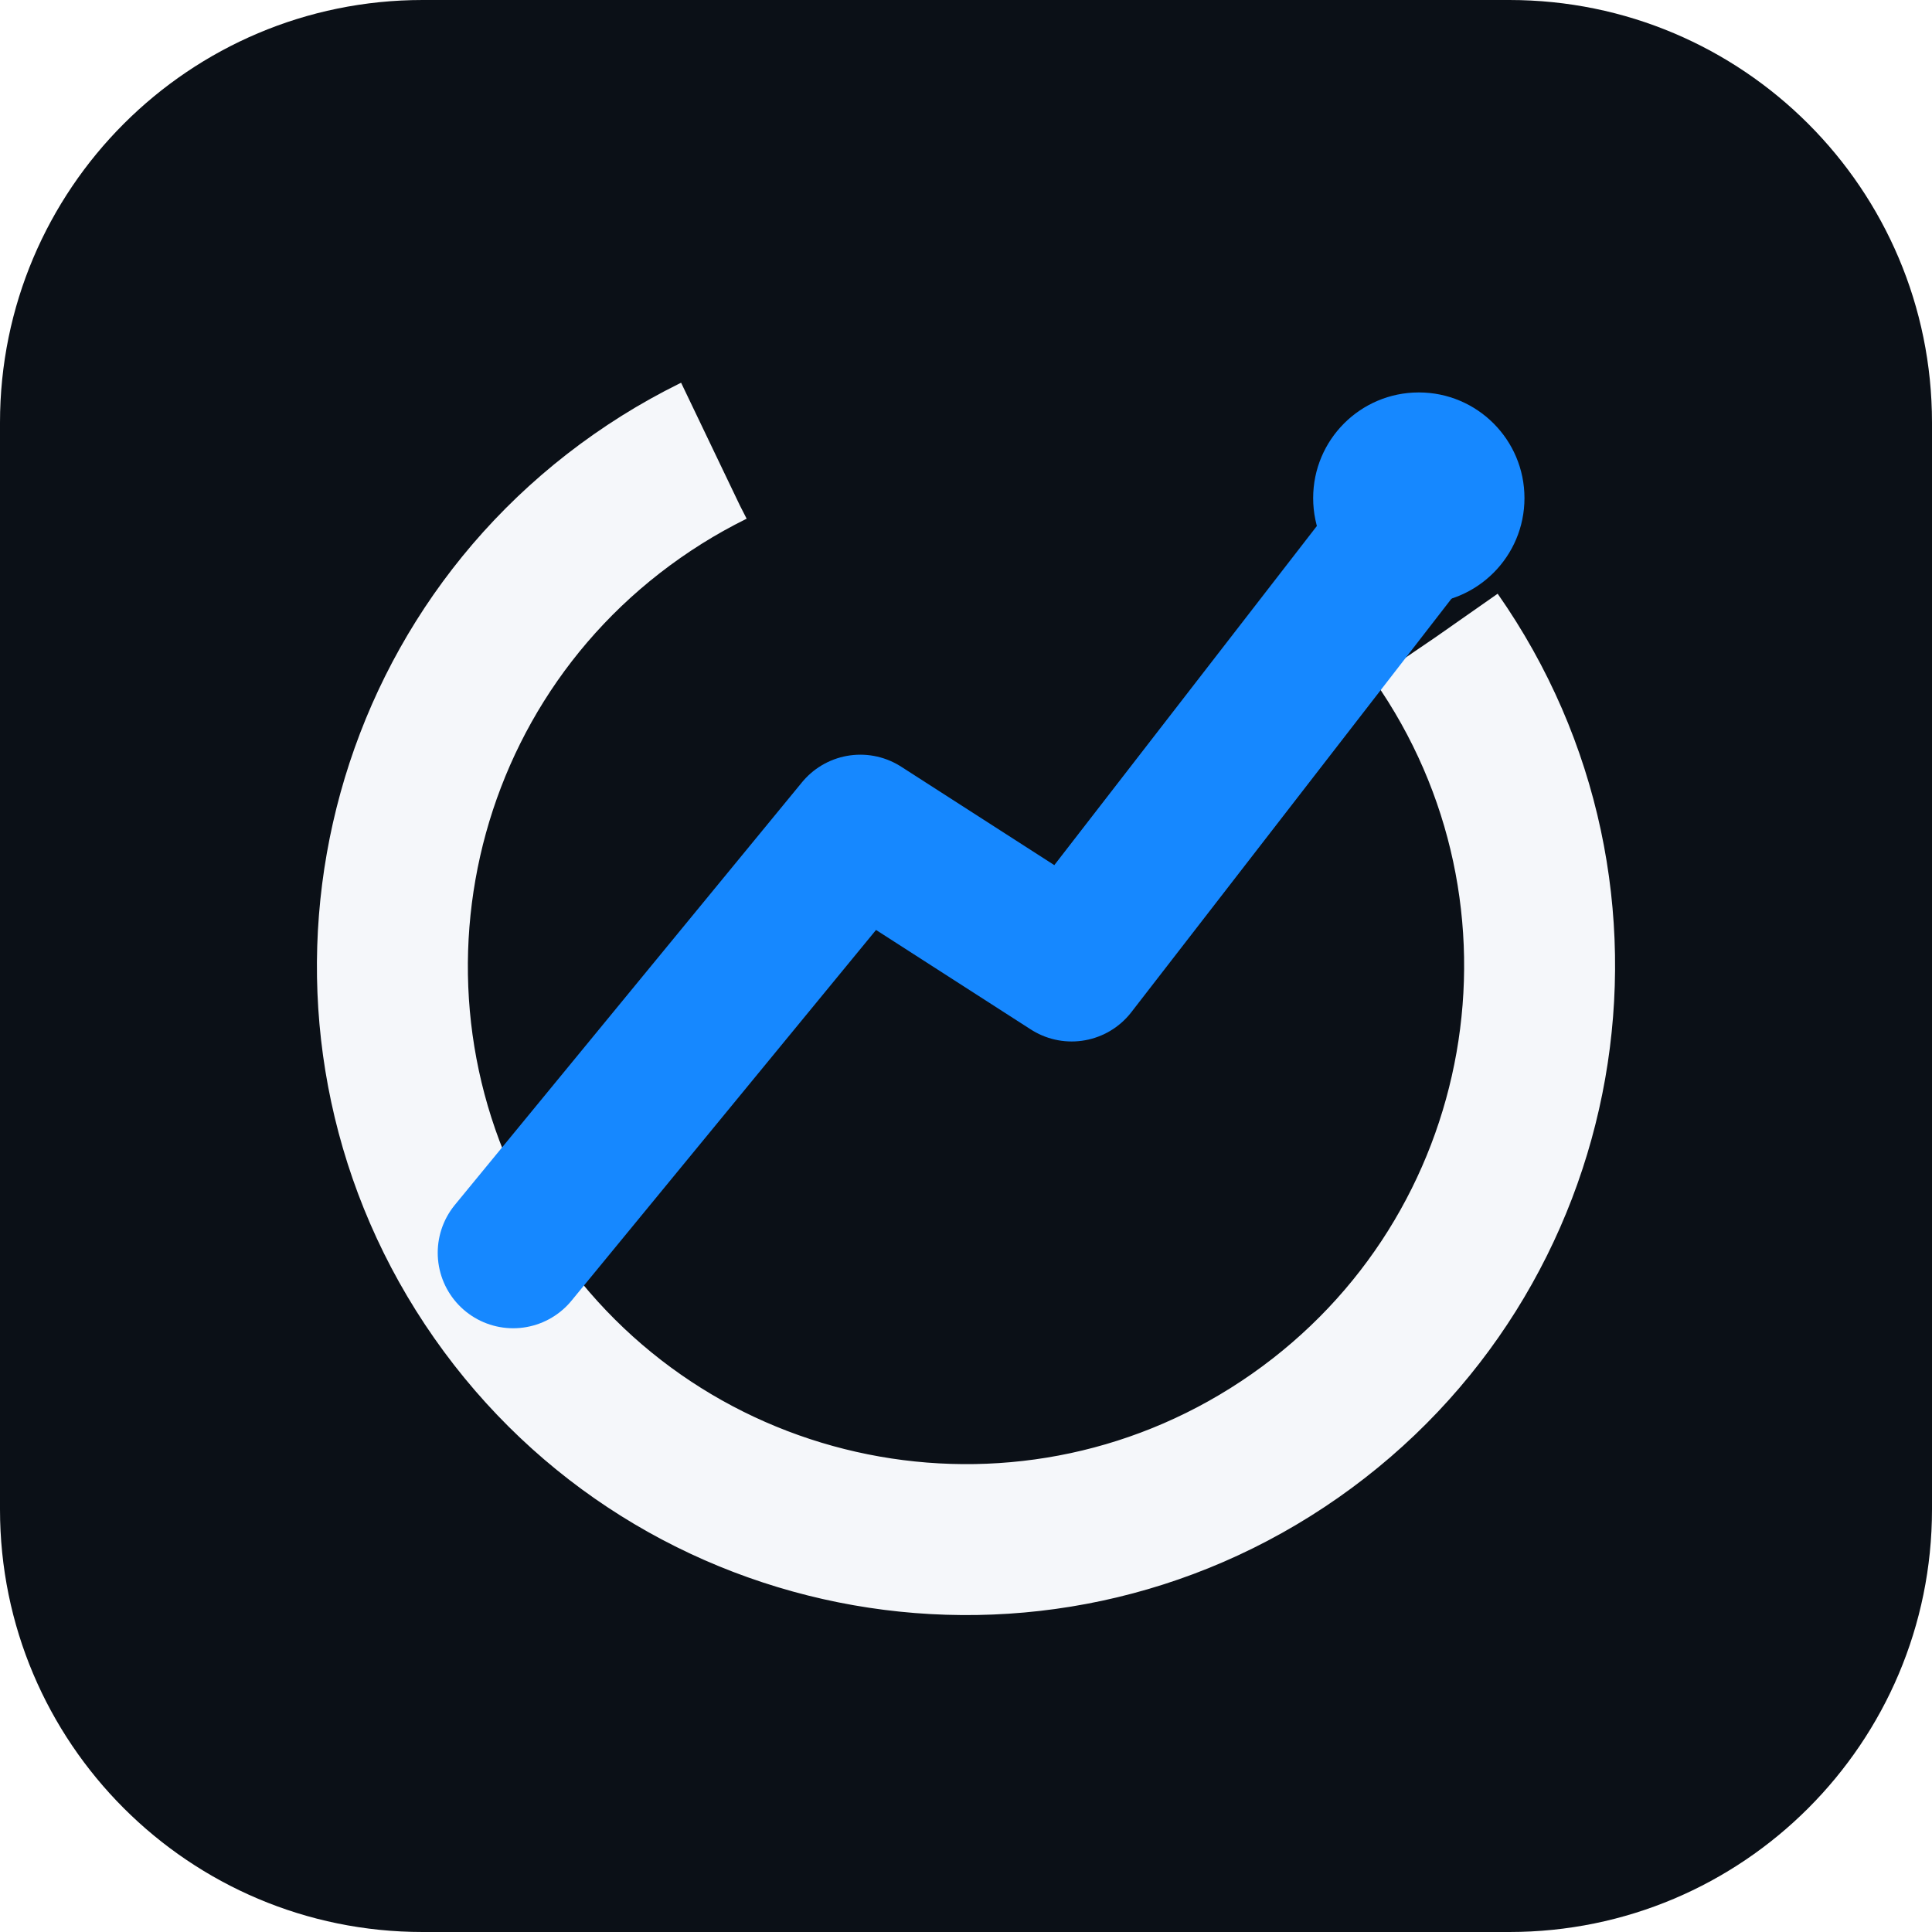
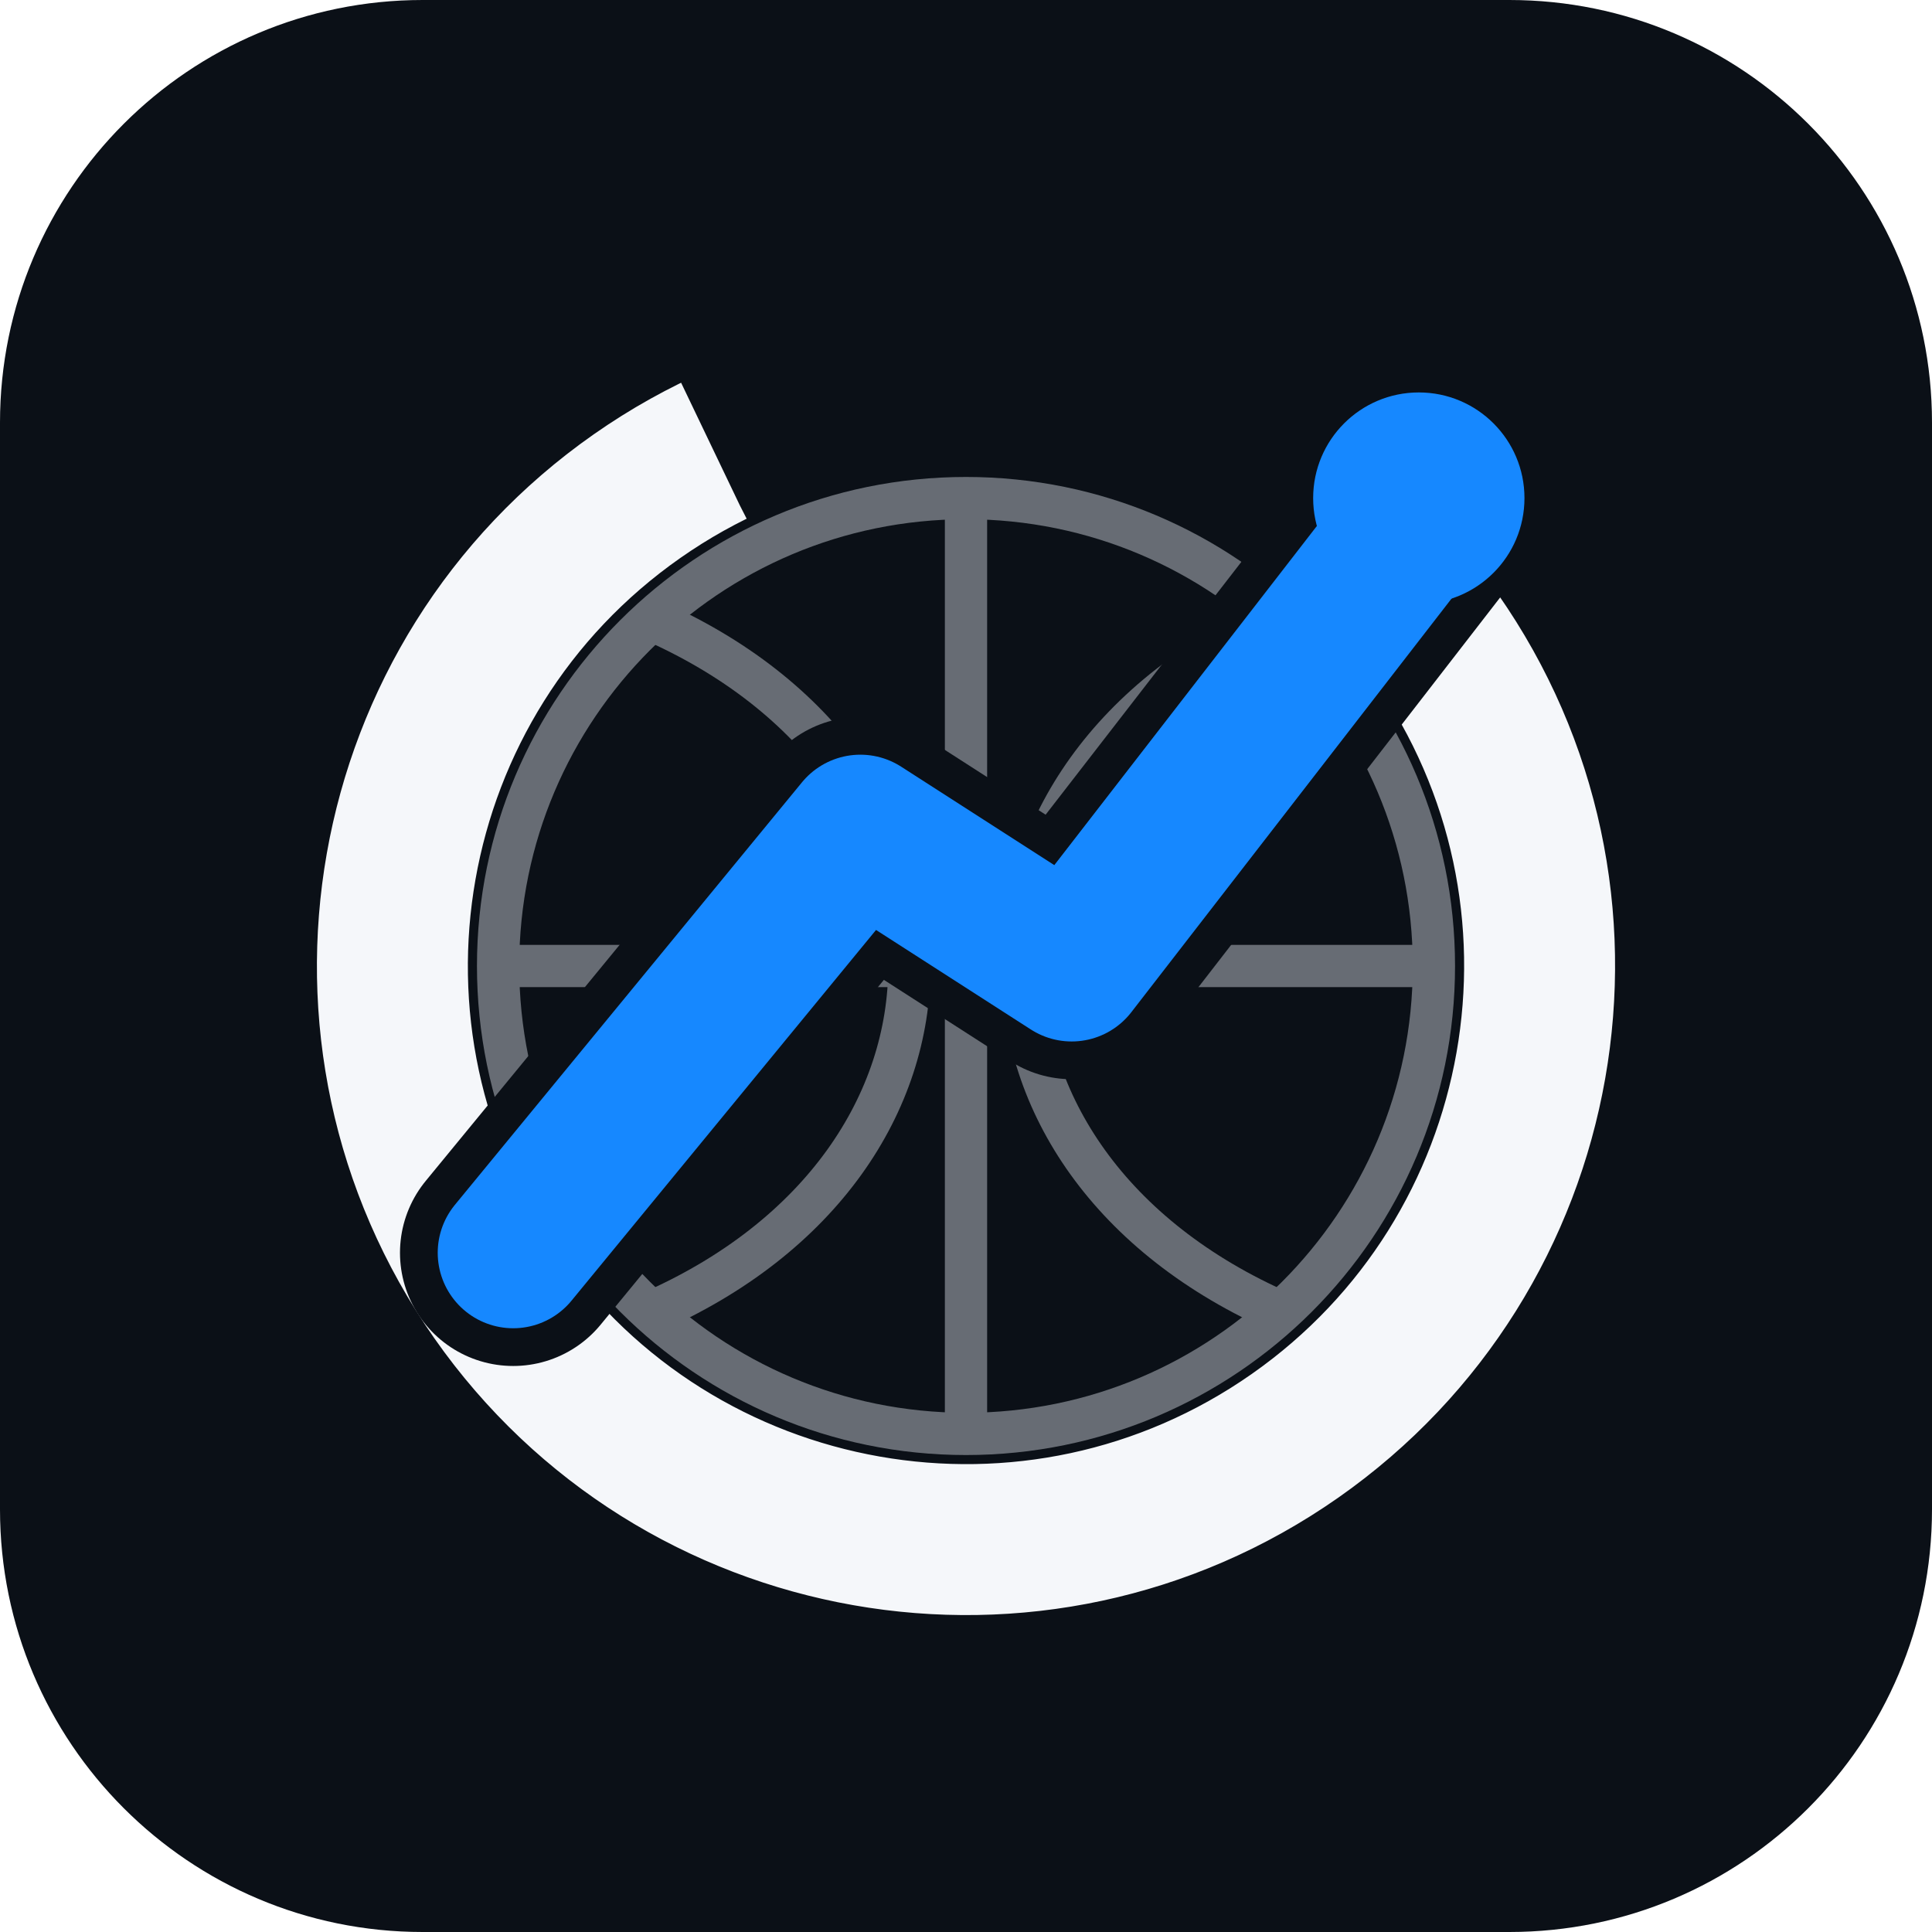
<svg xmlns="http://www.w3.org/2000/svg" viewBox="0 0 128 128">
  <rect width="128" height="128" rx="28" fill="#0b1017" />
+   <g fill="none" stroke="#cbd1d9" stroke-width="2.8" opacity=".48">
+     <circle cx="64" cy="64" r="31" />
+     <path d="M33 64h62M64 33v62M43 41c23 10 23 36 0 46M85 41c-23 10-23 36 0 46" />
+   </g>
  <circle cx="64" cy="64" r="38" fill="none" stroke="#f5f7fa" stroke-width="10" stroke-dasharray="185 55" transform="rotate(-35 64 64)" />
+   <path d="M34 83L57 55l14 9 24-31" fill="none" stroke="#0b1017" stroke-width="15" stroke-linecap="round" stroke-linejoin="round" />
  <path d="M34 83L57 55l14 9 24-31" fill="none" stroke="#1688ff" stroke-width="10" stroke-linecap="round" stroke-linejoin="round" />
  <circle cx="94" cy="33" r="7" fill="#1688ff" />
</svg>
